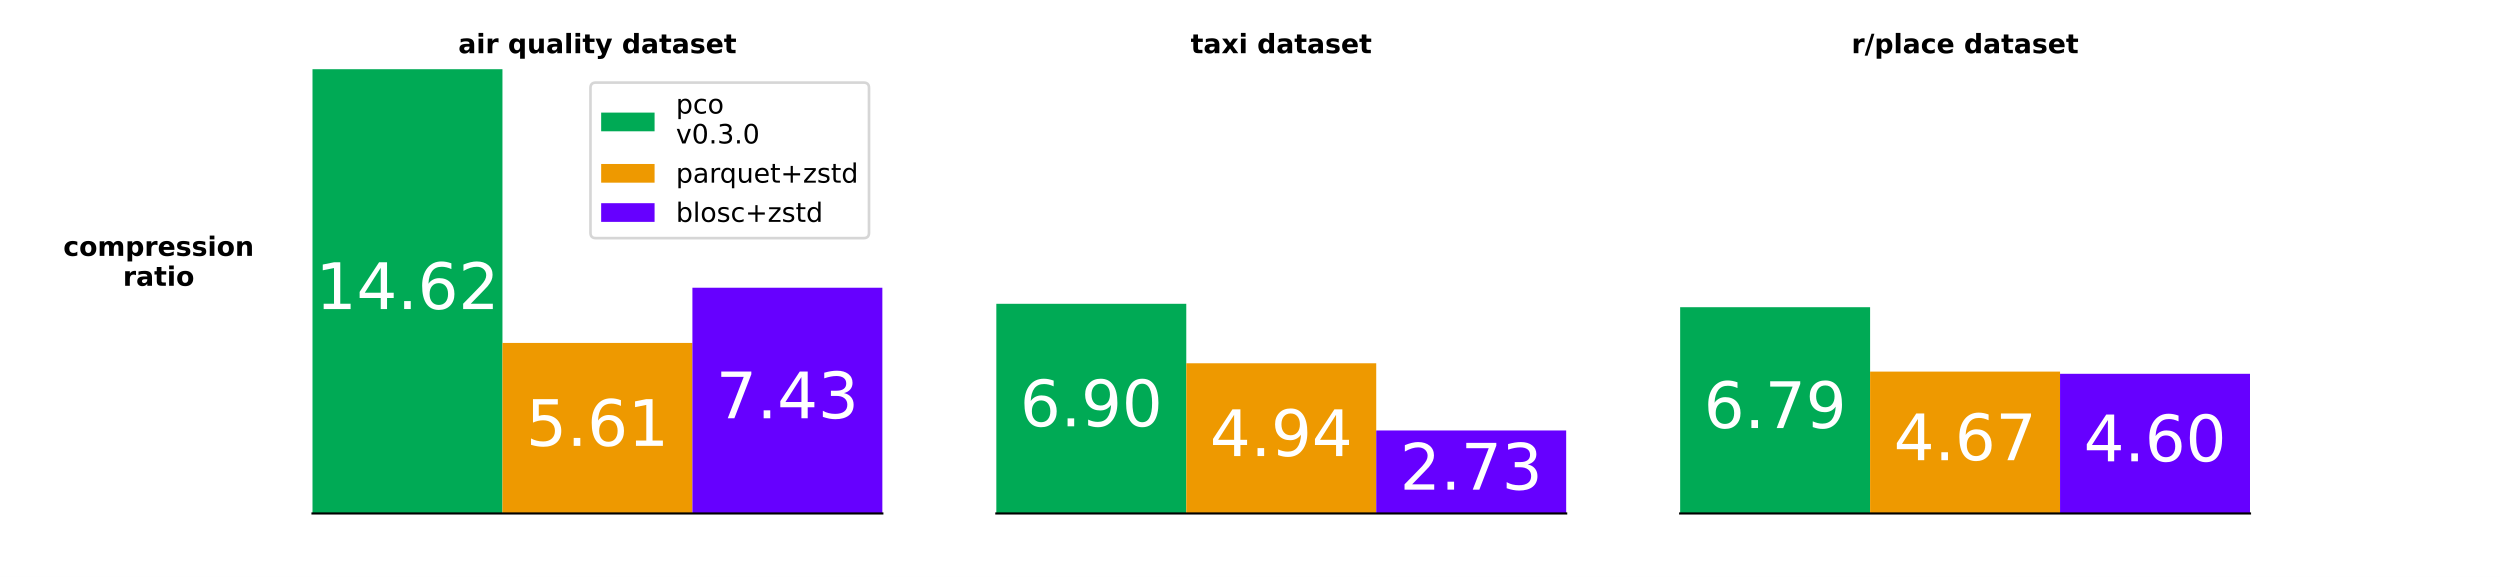
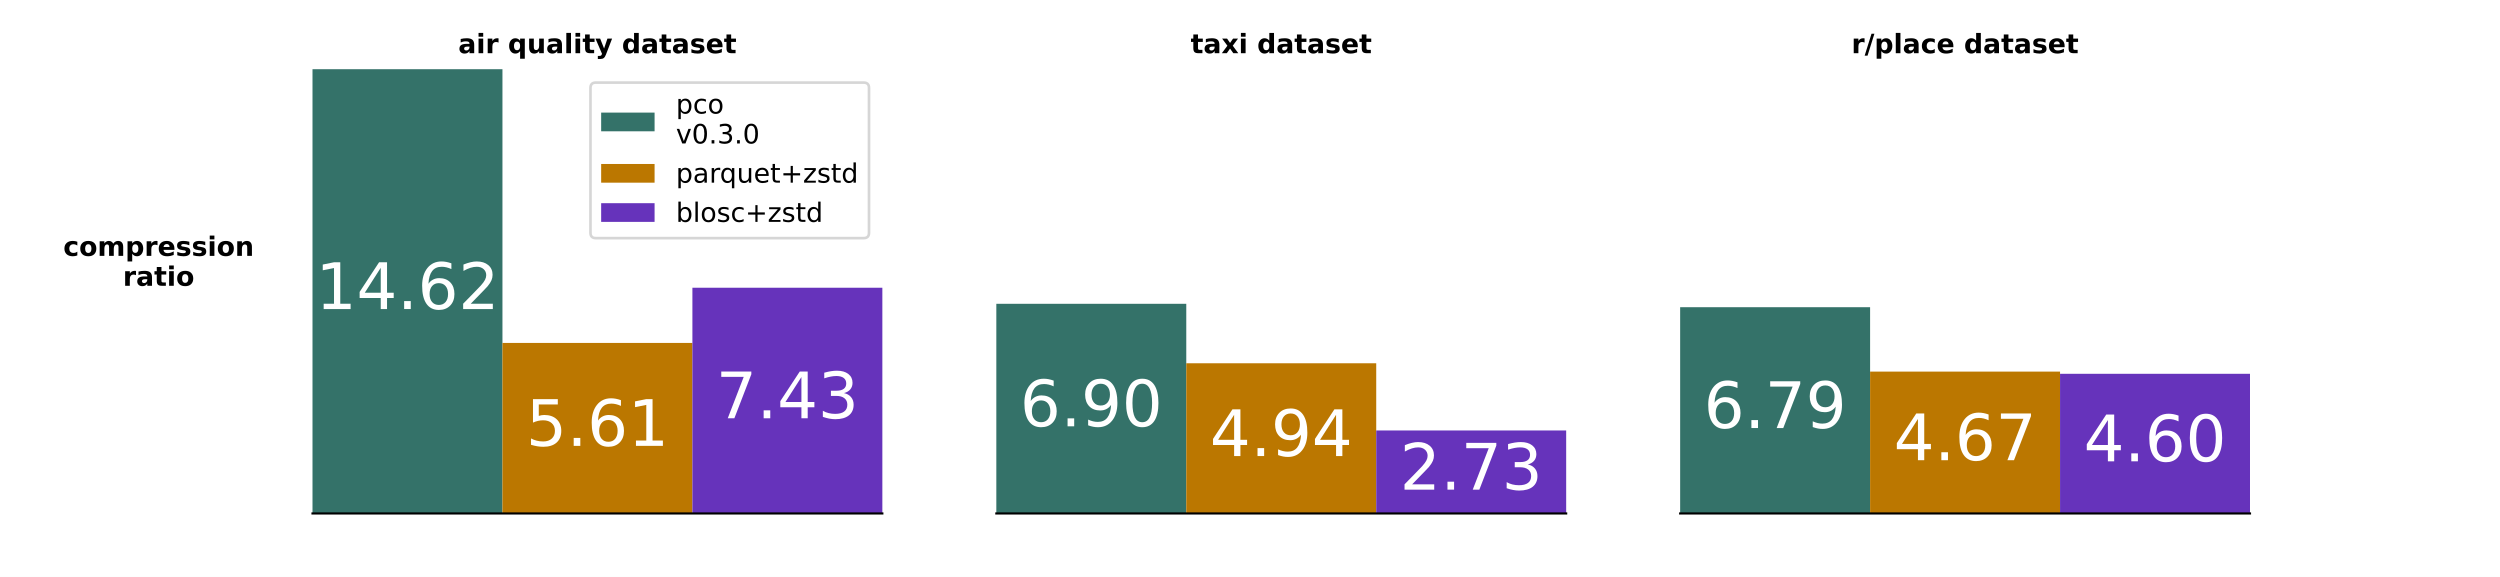
<svg xmlns="http://www.w3.org/2000/svg" xmlns:xlink="http://www.w3.org/1999/xlink" width="1248" height="288" viewBox="0 0 936 216">
  <defs>
    <style>
            *{stroke-linejoin:round;stroke-linecap:butt}
        </style>
  </defs>
  <g id="figure_1">
    <path id="patch_1" d="M0 216h936V0H0z" style="fill:#fff" />
    <g id="axes_1">
      <path id="patch_2" d="M117 192.24h213.353V25.92H117z" style="fill:#fff" />
-       <path id="patch_3" d="M117 192.24h71.118V25.92H117z" clip-path="url(#pb10e7408cb)" style="fill:#0a5" />
-       <path id="patch_4" d="M188.118 192.24h71.117v-63.85h-71.117z" clip-path="url(#pb10e7408cb)" style="fill:#e90" />
-       <path id="patch_5" d="M259.235 192.24h71.118v-84.51h-71.118z" clip-path="url(#pb10e7408cb)" style="fill:#60f" />
+       <path id="patch_3" d="M117 192.24h71.118V25.92H117z" clip-path="url(#pe5fe753951)" style="fill:#347269" />
+       <path id="patch_4" d="M188.118 192.24h71.117v-63.85h-71.117z" clip-path="url(#pe5fe753951)" style="fill:#b70" />
+       <path id="patch_5" d="M259.235 192.24h71.118v-84.51h-71.118z" clip-path="url(#pe5fe753951)" style="fill:#63b" />
      <g id="matplotlib.axis_2">
        <g id="text_1">
          <g transform="matrix(.1 0 0 -.1 23.69 95.802)">
            <defs>
              <path id="DejaVuSans-Bold-63" d="M3366 3391v-913q-228 156-458 231t-477 75q-468 0-729-273t-261-764 261-765q261-273 729-273 263 0 499 78 236 79 436 232V103Q3103 6 2833-42q-270-49-542-49-947 0-1482 486-534 486-534 1352t534 1351q535 486 1482 486 275 0 542-48t533-145" transform="scale(.01563)" />
              <path id="DejaVuSans-Bold-6f" d="M2203 2784q-372 0-567-267t-195-770 195-771q195-267 567-267 366 0 559 267 194 268 194 771t-194 770q-193 267-559 267m0 800q903 0 1411-488 508-487 508-1349 0-863-508-1351Q3106-91 2203-91q-906 0-1417 487-511 488-511 1351 0 862 511 1349 511 488 1417 488" transform="scale(.01563)" />
              <path id="DejaVuSans-Bold-6d" d="M3781 2919q213 325 505 495t642 170q603 0 919-372 316-371 316-1081V0H5038v1825q3 41 4 84 2 44 2 125 0 372-110 539-109 168-353 168-318 0-492-263-173-262-180-759V0H2784v1825q0 581-100 748-100 168-356 168-322 0-497-264t-175-755V0H531v3500h1125v-512q207 296 474 446t589 150q362 0 640-175 279-175 422-490" transform="scale(.01563)" />
              <path id="DejaVuSans-Bold-70" d="M1656 506v-1837H538v4831h1118v-512q232 306 513 451t647 145q647 0 1062-514 416-514 416-1323T3878 423Q3463-91 2816-91q-366 0-647 145-281 146-513 452m744 2266q-359 0-552-264-192-264-192-761t192-761q193-264 552-264t548 262q190 263 190 763t-190 762q-189 263-548 263" transform="scale(.01563)" />
              <path id="DejaVuSans-Bold-72" d="M3138 2547q-147 69-293 101-145 33-292 33-431 0-664-277-233-276-233-791V0H538v3500h1118v-575q216 344 495 501 280 158 671 158 56 0 121-5 66-4 191-20z" transform="scale(.01563)" />
              <path id="DejaVuSans-Bold-65" d="M4031 1759v-318H1416q40-394 284-591t681-197q353 0 723 105 371 105 762 317V213Q3469 63 3072-14t-794-77q-950 0-1477 483-526 483-526 1355 0 856 517 1346 517 491 1424 491 825 0 1320-497 495-496 495-1328m-1150 372q0 319-186 514-186 196-486 196-325 0-528-183t-253-527z" transform="scale(.01563)" />
              <path id="DejaVuSans-Bold-73" d="M3272 3391v-850q-359 150-694 225-334 75-631 75-319 0-474-80-154-80-154-245 0-135 117-207 117-71 420-106l197-28q860-109 1156-359 297-250 297-785 0-559-413-841Q2681-91 1863-91q-347 0-718 55-370 55-761 164v850q335-162 686-244 352-81 714-81 329 0 494 90 166 91 166 270 0 150-114 223t-455 114l-197 25q-747 94-1047 347t-300 769q0 556 381 824 382 269 1169 269 310 0 650-47 341-46 741-146" transform="scale(.01563)" />
              <path id="DejaVuSans-Bold-69" d="M538 3500h1118V0H538zm0 1363h1118v-913H538z" transform="scale(.01563)" />
              <path id="DejaVuSans-Bold-6e" d="M4056 2131V0H2931v1631q0 453-20 625t-70 253q-66 110-179 171-112 61-256 61-350 0-550-271-200-270-200-748V0H538v3500h1118v-512q253 306 537 451 285 145 629 145 606 0 920-372 314-371 314-1081" transform="scale(.01563)" />
            </defs>
            <use xlink:href="#DejaVuSans-Bold-63" />
            <use xlink:href="#DejaVuSans-Bold-6f" x="59.277" />
            <use xlink:href="#DejaVuSans-Bold-6d" x="127.979" />
            <use xlink:href="#DejaVuSans-Bold-70" x="232.178" />
            <use xlink:href="#DejaVuSans-Bold-72" x="303.76" />
            <use xlink:href="#DejaVuSans-Bold-65" x="353.076" />
            <use xlink:href="#DejaVuSans-Bold-73" x="420.898" />
            <use xlink:href="#DejaVuSans-Bold-73" x="480.42" />
            <use xlink:href="#DejaVuSans-Bold-69" x="539.941" />
            <use xlink:href="#DejaVuSans-Bold-6f" x="574.219" />
            <use xlink:href="#DejaVuSans-Bold-6e" x="642.92" />
          </g>
          <g transform="matrix(.1 0 0 -.1 46.016 107)">
            <defs>
              <path id="DejaVuSans-Bold-61" d="M2106 1575q-350 0-527-119-176-118-176-350 0-212 142-333 143-120 396-120 315 0 531 226 216 227 216 568v128zm1710 422V0H2688v519q-225-319-507-465-281-145-684-145-544 0-883 317-339 318-339 824 0 616 423 903 424 288 1330 288h660v87q0 266-210 389-209 124-653 124-359 0-669-72-309-72-575-216v853q360 88 722 133 363 45 725 45 947 0 1367-373 421-373 421-1214" transform="scale(.01563)" />
              <path id="DejaVuSans-Bold-74" d="M1759 4494v-994h1154v-800H1759V1216q0-244 97-330t385-86h575V0h-960q-662 0-939 276-276 277-276 940v1484H84v800h557v994z" transform="scale(.01563)" />
            </defs>
            <use xlink:href="#DejaVuSans-Bold-72" />
            <use xlink:href="#DejaVuSans-Bold-61" x="49.316" />
            <use xlink:href="#DejaVuSans-Bold-74" x="116.797" />
            <use xlink:href="#DejaVuSans-Bold-69" x="164.6" />
            <use xlink:href="#DejaVuSans-Bold-6f" x="198.877" />
          </g>
        </g>
      </g>
      <path id="patch_6" d="M117 192.24h213.353" style="fill:none;stroke:#000;stroke-width:.8;stroke-linejoin:miter;stroke-linecap:square" />
      <g id="text_2" style="fill:#fff" transform="matrix(.24 0 0 -.24 118.205 115.703)">
        <defs>
          <path id="DejaVuSans-31" d="M794 531h1031v3560L703 3866v575l1116 225h631V531h1031V0H794z" transform="scale(.01563)" />
          <path id="DejaVuSans-34" d="M2419 4116 825 1625h1594zm-166 550h794V1625h666v-525h-666V0h-628v1100H313v609z" transform="scale(.01563)" />
          <path id="DejaVuSans-2e" d="M684 794h660V0H684z" transform="scale(.01563)" />
          <path id="DejaVuSans-36" d="M2113 2584q-425 0-674-291-248-290-248-796 0-503 248-796 249-292 674-292t673 292q248 293 248 796 0 506-248 796-248 291-673 291m1253 1979v-575q-238 112-480 171-242 60-480 60-625 0-955-422-329-422-376-1275 184 272 462 417 279 145 613 145 703 0 1111-427 408-426 408-1160 0-719-425-1154Q2819-91 2113-91q-810 0-1238 620-428 621-428 1799 0 1106 525 1764t1409 658q238 0 480-47t505-140" transform="scale(.01563)" />
          <path id="DejaVuSans-32" d="M1228 531h2203V0H469v531q359 372 979 998 621 627 780 809 303 340 423 576 121 236 121 464 0 372-261 606-261 235-680 235-297 0-627-103-329-103-704-313v638q381 153 712 231 332 78 607 78 725 0 1156-363 431-362 431-968 0-288-108-546-107-257-392-607-78-91-497-524-418-433-1181-1211" transform="scale(.01563)" />
        </defs>
        <use xlink:href="#DejaVuSans-31" />
        <use xlink:href="#DejaVuSans-34" x="63.623" />
        <use xlink:href="#DejaVuSans-2e" x="127.246" />
        <use xlink:href="#DejaVuSans-36" x="159.033" />
        <use xlink:href="#DejaVuSans-32" x="222.656" />
      </g>
      <g id="text_3" style="fill:#fff" transform="matrix(.24 0 0 -.24 196.958 166.937)">
        <defs>
          <path id="DejaVuSans-35" d="M691 4666h2478v-532H1269V2991q137 47 274 70 138 23 276 23 781 0 1237-428 457-428 457-1159 0-753-469-1171Q2575-91 1722-91q-294 0-599 50Q819 9 494 109v635q281-153 581-228t634-75q541 0 856 284 316 284 316 772 0 487-316 771-315 285-856 285-253 0-505-56-251-56-513-175z" transform="scale(.01563)" />
        </defs>
        <use xlink:href="#DejaVuSans-35" />
        <use xlink:href="#DejaVuSans-2e" x="63.623" />
        <use xlink:href="#DejaVuSans-36" x="95.41" />
        <use xlink:href="#DejaVuSans-31" x="159.033" />
      </g>
      <g id="text_4" style="fill:#fff" transform="matrix(.24 0 0 -.24 268.075 156.607)">
        <defs>
          <path id="DejaVuSans-37" d="M525 4666h3000v-269L1831 0h-659l1594 4134H525z" transform="scale(.01563)" />
          <path id="DejaVuSans-33" d="M2597 2516q453-97 707-404 255-306 255-756 0-690-475-1069Q2609-91 1734-91q-293 0-604 58T488 141v609q262-153 574-231 313-78 654-78 593 0 904 234t311 681q0 413-289 645-289 233-804 233h-544v519h569q465 0 712 186t247 536q0 359-255 551-254 193-729 193-260 0-557-57-297-56-653-174v562q360 100 674 150t592 50q719 0 1137-327 419-326 419-882 0-388-222-655t-631-370" transform="scale(.01563)" />
        </defs>
        <use xlink:href="#DejaVuSans-37" />
        <use xlink:href="#DejaVuSans-2e" x="63.623" />
        <use xlink:href="#DejaVuSans-34" x="95.41" />
        <use xlink:href="#DejaVuSans-33" x="159.033" />
      </g>
      <g id="text_5" transform="matrix(.1 0 0 -.1 171.577 19.92)">
        <defs>
          <path id="DejaVuSans-Bold-71" d="M2181 2772q-356 0-545-263-189-262-189-762t189-763q189-262 545-262 360 0 549 262 189 263 189 763t-189 762q-189 263-549 263m738-2266q-231-309-510-453-278-144-643-144-647 0-1063 514-415 515-415 1324t415 1320q416 511 1063 511 365 0 643-144 279-143 510-453v519h1125v-4831H2919z" transform="scale(.01563)" />
          <path id="DejaVuSans-Bold-75" d="M500 1363v2137h1125v-350q0-284-3-714t-3-573q0-422 22-608t75-271q68-109 179-169 111-59 255-59 350 0 550 269t200 747v1728h1119V0H2900v506q-253-306-536-452-283-145-623-145-607 0-924 372T500 1363" transform="scale(.01563)" />
          <path id="DejaVuSans-Bold-6c" d="M538 4863h1118V0H538z" transform="scale(.01563)" />
          <path id="DejaVuSans-Bold-79" d="M78 3500h1119l941-2375 800 2375h1118L2584-331q-221-585-517-817-295-233-779-233H641v734h350q284 0 413 91 130 90 202 325l32 97z" transform="scale(.01563)" />
          <path id="DejaVuSans-Bold-64" d="M2919 2988v1875h1125V0H2919v506q-231-309-510-453-278-144-643-144-647 0-1063 514-415 515-415 1324t415 1323q416 514 1063 514 362 0 642-145t511-451M2181 722q360 0 549 262 189 263 189 763t-189 762q-189 263-549 263-356 0-545-263-189-262-189-762t189-763q189-262 545-262" transform="scale(.01563)" />
        </defs>
        <use xlink:href="#DejaVuSans-Bold-61" />
        <use xlink:href="#DejaVuSans-Bold-69" x="67.48" />
        <use xlink:href="#DejaVuSans-Bold-72" x="101.758" />
        <use xlink:href="#DejaVuSans-Bold-71" x="185.889" />
        <use xlink:href="#DejaVuSans-Bold-75" x="257.471" />
        <use xlink:href="#DejaVuSans-Bold-61" x="328.662" />
        <use xlink:href="#DejaVuSans-Bold-6c" x="396.143" />
        <use xlink:href="#DejaVuSans-Bold-69" x="430.42" />
        <use xlink:href="#DejaVuSans-Bold-74" x="464.697" />
        <use xlink:href="#DejaVuSans-Bold-79" x="512.5" />
        <use xlink:href="#DejaVuSans-Bold-64" x="612.5" />
        <use xlink:href="#DejaVuSans-Bold-61" x="684.082" />
        <use xlink:href="#DejaVuSans-Bold-74" x="751.563" />
        <use xlink:href="#DejaVuSans-Bold-61" x="799.365" />
        <use xlink:href="#DejaVuSans-Bold-73" x="866.846" />
        <use xlink:href="#DejaVuSans-Bold-65" x="926.367" />
        <use xlink:href="#DejaVuSans-Bold-74" x="994.189" />
      </g>
      <g id="legend_1">
        <path id="patch_7" d="M223.075 89.152h100.278q2 0 2-2V32.92q0-2-2-2H223.075q-2 0-2 2v54.232q0 2 2 2z" style="fill:#fff;opacity:.8;stroke:#ccc;stroke-linejoin:miter" />
-         <path id="patch_8" d="M225.075 49.157h20v-7h-20z" style="fill:#0a5" />
+         <path id="patch_8" d="M225.075 49.157h20v-7h-20z" style="fill:#347269" />
        <g id="text_6">
          <g transform="matrix(.1 0 0 -.1 253.075 42.518)">
            <defs>
              <path id="DejaVuSans-70" d="M1159 525v-1856H581v4831h578v-531q182 312 458 463 277 152 661 152 638 0 1036-506 399-506 399-1331T3314 415Q2916-91 2278-91q-384 0-661 152-276 152-458 464m1957 1222q0 634-261 995t-717 361q-457 0-718-361t-261-995 261-995 718-361q456 0 717 361t261 995" transform="scale(.01563)" />
              <path id="DejaVuSans-63" d="M3122 3366v-538q-244 135-489 202t-495 67q-560 0-870-355-309-354-309-995t309-996q310-354 870-354 250 0 495 67t489 202V134Q2881 22 2623-34q-257-57-548-57-791 0-1257 497-465 497-465 1341 0 856 470 1346 471 491 1290 491 265 0 518-55 253-54 491-163" transform="scale(.01563)" />
              <path id="DejaVuSans-6f" d="M1959 3097q-462 0-731-361t-269-989 267-989q268-361 733-361 460 0 728 362 269 363 269 988 0 622-269 986-268 364-728 364m0 487q750 0 1178-488 429-487 429-1349 0-859-429-1349Q2709-91 1959-91q-753 0-1180 489-426 490-426 1349 0 862 426 1349 427 488 1180 488" transform="scale(.01563)" />
            </defs>
            <use xlink:href="#DejaVuSans-70" />
            <use xlink:href="#DejaVuSans-63" x="63.477" />
            <use xlink:href="#DejaVuSans-6f" x="118.457" />
          </g>
          <g transform="matrix(.1 0 0 -.1 253.075 53.716)">
            <defs>
              <path id="DejaVuSans-76" d="M191 3500h609L1894 563l1094 2937h609L2284 0h-781z" transform="scale(.01563)" />
              <path id="DejaVuSans-30" d="M2034 4250q-487 0-733-480-245-479-245-1442 0-959 245-1439 246-480 733-480 491 0 736 480 246 480 246 1439 0 963-246 1442-245 480-736 480m0 500q785 0 1199-621 414-620 414-1801 0-1178-414-1799Q2819-91 2034-91q-784 0-1198 620-414 621-414 1799 0 1181 414 1801 414 621 1198 621" transform="scale(.01563)" />
            </defs>
            <use xlink:href="#DejaVuSans-76" />
            <use xlink:href="#DejaVuSans-30" x="59.18" />
            <use xlink:href="#DejaVuSans-2e" x="122.803" />
            <use xlink:href="#DejaVuSans-33" x="154.59" />
            <use xlink:href="#DejaVuSans-2e" x="218.213" />
            <use xlink:href="#DejaVuSans-30" x="250" />
          </g>
        </g>
-         <path id="patch_9" d="M225.075 68.394h20v-7h-20z" style="fill:#e90" />
+         <path id="patch_9" d="M225.075 68.394h20v-7h-20z" style="fill:#b70" />
        <g id="text_7" transform="matrix(.1 0 0 -.1 253.075 68.394)">
          <defs>
            <path id="DejaVuSans-61" d="M2194 1759q-697 0-966-159t-269-544q0-306 202-486 202-179 548-179 479 0 768 339t289 901v128zm1147 238V0h-575v531q-197-318-491-470T1556-91q-537 0-855 302-317 302-317 808 0 590 395 890 396 300 1180 300h807v57q0 397-261 614t-733 217q-300 0-585-72-284-72-546-216v532q315 122 612 182 297 61 578 61 760 0 1135-394 375-393 375-1193" transform="scale(.01563)" />
            <path id="DejaVuSans-72" d="M2631 2963q-97 56-211 82-114 27-251 27-488 0-749-317t-261-911V0H581v3500h578v-544q182 319 472 473 291 155 707 155 59 0 131-8 72-7 159-23z" transform="scale(.01563)" />
            <path id="DejaVuSans-71" d="M947 1747q0-634 261-995t717-361 718 361q263 361 263 995t-263 995q-262 361-718 361t-717-361-261-995M2906 525q-181-312-458-464-276-152-664-152-634 0-1033 506-398 507-398 1332t398 1331q399 506 1033 506 388 0 664-152 277-151 458-463v531h575v-4831h-575z" transform="scale(.01563)" />
            <path id="DejaVuSans-75" d="M544 1381v2119h575V1403q0-497 193-746 194-248 582-248 465 0 735 297 271 297 271 810v1984h575V0h-575v538q-209-319-486-474-276-155-642-155-603 0-916 375-312 375-312 1097m1447 2203" transform="scale(.01563)" />
            <path id="DejaVuSans-65" d="M3597 1894v-281H953q38-594 358-905t892-311q331 0 642 81t618 244V178Q3153 47 2828-22t-659-69q-838 0-1327 487-489 488-489 1320 0 859 464 1363 464 505 1252 505 706 0 1117-455 411-454 411-1235m-575 169q-6 471-264 752-258 282-683 282-481 0-770-272t-333-766z" transform="scale(.01563)" />
            <path id="DejaVuSans-74" d="M1172 4494v-994h1184v-447H1172V1153q0-428 117-550t477-122h590V0h-590q-666 0-919 248-253 249-253 905v1900H172v447h422v994z" transform="scale(.01563)" />
            <path id="DejaVuSans-2b" d="M2944 4013V2272h1740v-531H2944V0h-525v1741H678v531h1741v1741z" transform="scale(.01563)" />
            <path id="DejaVuSans-7a" d="M353 3500h2731v-525L922 459h2162V0H275v525l2163 2516H353z" transform="scale(.01563)" />
            <path id="DejaVuSans-73" d="M2834 3397v-544q-243 125-506 187-262 63-544 63-428 0-642-131t-214-394q0-200 153-314t616-217l197-44q612-131 870-370t258-667q0-488-386-773Q2250-91 1575-91q-281 0-586 55T347 128v594q319-166 628-249 309-82 613-82 406 0 624 139 219 139 219 392 0 234-158 359-157 125-692 241l-200 47q-534 112-772 345-237 233-237 639 0 494 350 762 350 269 994 269 318 0 599-47 282-46 519-140" transform="scale(.01563)" />
            <path id="DejaVuSans-64" d="M2906 2969v1894h575V0h-575v525q-181-312-458-464-276-152-664-152-634 0-1033 506-398 507-398 1332t398 1331q399 506 1033 506 388 0 664-152 277-151 458-463M947 1747q0-634 261-995t717-361 718 361q263 361 263 995t-263 995q-262 361-718 361t-717-361-261-995" transform="scale(.01563)" />
          </defs>
          <use xlink:href="#DejaVuSans-70" />
          <use xlink:href="#DejaVuSans-61" x="63.477" />
          <use xlink:href="#DejaVuSans-72" x="124.756" />
          <use xlink:href="#DejaVuSans-71" x="164.119" />
          <use xlink:href="#DejaVuSans-75" x="227.596" />
          <use xlink:href="#DejaVuSans-65" x="290.975" />
          <use xlink:href="#DejaVuSans-74" x="352.498" />
          <use xlink:href="#DejaVuSans-2b" x="391.707" />
          <use xlink:href="#DejaVuSans-7a" x="475.496" />
          <use xlink:href="#DejaVuSans-73" x="527.986" />
          <use xlink:href="#DejaVuSans-74" x="580.086" />
          <use xlink:href="#DejaVuSans-64" x="619.295" />
        </g>
-         <path id="patch_10" d="M225.075 83.073h20v-7h-20z" style="fill:#60f" />
+         <path id="patch_10" d="M225.075 83.073h20v-7h-20z" style="fill:#63b" />
        <g id="text_8" transform="matrix(.1 0 0 -.1 253.075 83.073)">
          <defs>
            <path id="DejaVuSans-62" d="M3116 1747q0 634-261 995t-717 361q-457 0-718-361t-261-995 261-995 718-361q456 0 717 361t261 995M1159 2969q182 312 458 463 277 152 661 152 638 0 1036-506 399-506 399-1331T3314 415Q2916-91 2278-91q-384 0-661 152-276 152-458 464V0H581v4863h578z" transform="scale(.01563)" />
            <path id="DejaVuSans-6c" d="M603 4863h575V0H603z" transform="scale(.01563)" />
          </defs>
          <use xlink:href="#DejaVuSans-62" />
          <use xlink:href="#DejaVuSans-6c" x="63.477" />
          <use xlink:href="#DejaVuSans-6f" x="91.26" />
          <use xlink:href="#DejaVuSans-73" x="152.441" />
          <use xlink:href="#DejaVuSans-63" x="204.541" />
          <use xlink:href="#DejaVuSans-2b" x="259.521" />
          <use xlink:href="#DejaVuSans-7a" x="343.311" />
          <use xlink:href="#DejaVuSans-73" x="395.801" />
          <use xlink:href="#DejaVuSans-74" x="447.9" />
          <use xlink:href="#DejaVuSans-64" x="487.109" />
        </g>
      </g>
    </g>
    <g id="axes_2">
      <path id="patch_11" d="M373.024 192.24h213.352V25.92H373.024z" style="fill:#fff" />
-       <path id="patch_12" d="M373.024 192.24h71.117v-78.502h-71.117z" clip-path="url(#p114c322dc5)" style="fill:#0a5" />
-       <path id="patch_13" d="M444.141 192.24h71.118v-56.235H444.14z" clip-path="url(#p114c322dc5)" style="fill:#e90" />
-       <path id="patch_14" d="M515.259 192.24h71.117v-31.08H515.26z" clip-path="url(#p114c322dc5)" style="fill:#60f" />
+       <path id="patch_12" d="M373.024 192.24h71.117v-78.502h-71.117z" clip-path="url(#p05fa61751a)" style="fill:#347269" />
+       <path id="patch_13" d="M444.141 192.24h71.118v-56.235H444.14z" clip-path="url(#p05fa61751a)" style="fill:#b70" />
+       <path id="patch_14" d="M515.259 192.24h71.117v-31.08H515.26z" clip-path="url(#p05fa61751a)" style="fill:#63b" />
      <path id="patch_15" d="M373.024 192.24h213.352" style="fill:none;stroke:#000;stroke-width:.8;stroke-linejoin:miter;stroke-linecap:square" />
      <g id="text_9" style="fill:#fff" transform="matrix(.24 0 0 -.24 381.864 159.611)">
        <defs>
          <path id="DejaVuSans-39" d="M703 97v575q238-113 481-172 244-59 479-59 625 0 954 420 330 420 377 1277-181-269-460-413-278-144-615-144-700 0-1108 423-408 424-408 1159 0 718 425 1152 425 435 1131 435 810 0 1236-621 427-620 427-1801 0-1103-524-1761Q2575-91 1691-91q-238 0-482 47Q966 3 703 97m1256 1978q425 0 673 290 249 291 249 798 0 503-249 795-248 292-673 292t-673-292-248-795q0-507 248-798 248-290 673-290" transform="scale(.01563)" />
        </defs>
        <use xlink:href="#DejaVuSans-36" />
        <use xlink:href="#DejaVuSans-2e" x="63.623" />
        <use xlink:href="#DejaVuSans-39" x="95.41" />
        <use xlink:href="#DejaVuSans-30" x="159.033" />
      </g>
      <g id="text_10" style="fill:#fff" transform="matrix(.24 0 0 -.24 452.981 170.745)">
        <use xlink:href="#DejaVuSans-34" />
        <use xlink:href="#DejaVuSans-2e" x="63.623" />
        <use xlink:href="#DejaVuSans-39" x="95.41" />
        <use xlink:href="#DejaVuSans-34" x="159.033" />
      </g>
      <g id="text_11" style="fill:#fff" transform="matrix(.24 0 0 -.24 524.099 183.323)">
        <use xlink:href="#DejaVuSans-32" />
        <use xlink:href="#DejaVuSans-2e" x="63.623" />
        <use xlink:href="#DejaVuSans-37" x="95.41" />
        <use xlink:href="#DejaVuSans-33" x="159.033" />
      </g>
      <g id="text_12" transform="matrix(.1 0 0 -.1 445.782 19.92)">
        <defs>
          <path id="DejaVuSans-Bold-78" d="M1422 1791 159 3500h1185l715-1037 725 1037h1185L2706 1797 4031 0H2847l-788 1106L1281 0H97z" transform="scale(.01563)" />
        </defs>
        <use xlink:href="#DejaVuSans-Bold-74" />
        <use xlink:href="#DejaVuSans-Bold-61" x="47.803" />
        <use xlink:href="#DejaVuSans-Bold-78" x="115.283" />
        <use xlink:href="#DejaVuSans-Bold-69" x="179.785" />
        <use xlink:href="#DejaVuSans-Bold-64" x="248.877" />
        <use xlink:href="#DejaVuSans-Bold-61" x="320.459" />
        <use xlink:href="#DejaVuSans-Bold-74" x="387.939" />
        <use xlink:href="#DejaVuSans-Bold-61" x="435.742" />
        <use xlink:href="#DejaVuSans-Bold-73" x="503.223" />
        <use xlink:href="#DejaVuSans-Bold-65" x="562.744" />
        <use xlink:href="#DejaVuSans-Bold-74" x="630.566" />
      </g>
    </g>
    <g id="axes_3">
      <path id="patch_16" d="M629.047 192.24H842.4V25.92H629.047z" style="fill:#fff" />
-       <path id="patch_17" d="M629.047 192.24h71.118v-77.214h-71.118z" clip-path="url(#p6ce43bb7f8)" style="fill:#0a5" />
-       <path id="patch_18" d="M700.165 192.24h71.117v-53.123h-71.117z" clip-path="url(#p6ce43bb7f8)" style="fill:#e90" />
-       <path id="patch_19" d="M771.282 192.24H842.4v-52.294h-71.118z" clip-path="url(#p6ce43bb7f8)" style="fill:#60f" />
+       <path id="patch_17" d="M629.047 192.24h71.118v-77.214h-71.118z" clip-path="url(#p682d6086e8)" style="fill:#347269" />
+       <path id="patch_18" d="M700.165 192.24h71.117v-53.123h-71.117z" clip-path="url(#p682d6086e8)" style="fill:#b70" />
+       <path id="patch_19" d="M771.282 192.24H842.4v-52.294h-71.118z" clip-path="url(#p682d6086e8)" style="fill:#63b" />
      <path id="patch_20" d="M629.047 192.24H842.4" style="fill:none;stroke:#000;stroke-width:.8;stroke-linejoin:miter;stroke-linecap:square" />
      <g id="text_13" style="fill:#fff" transform="matrix(.24 0 0 -.24 637.887 160.256)">
        <use xlink:href="#DejaVuSans-36" />
        <use xlink:href="#DejaVuSans-2e" x="63.623" />
        <use xlink:href="#DejaVuSans-37" x="95.41" />
        <use xlink:href="#DejaVuSans-39" x="159.033" />
      </g>
      <g id="text_14" style="fill:#fff" transform="matrix(.24 0 0 -.24 709.005 172.3)">
        <use xlink:href="#DejaVuSans-34" />
        <use xlink:href="#DejaVuSans-2e" x="63.623" />
        <use xlink:href="#DejaVuSans-36" x="95.41" />
        <use xlink:href="#DejaVuSans-37" x="159.033" />
      </g>
      <g id="text_15" style="fill:#fff" transform="matrix(.24 0 0 -.24 780.122 172.716)">
        <use xlink:href="#DejaVuSans-34" />
        <use xlink:href="#DejaVuSans-2e" x="63.623" />
        <use xlink:href="#DejaVuSans-36" x="95.41" />
        <use xlink:href="#DejaVuSans-30" x="159.033" />
      </g>
      <g id="text_16" transform="matrix(.1 0 0 -.1 693.194 19.92)">
        <defs>
          <path id="DejaVuSans-Bold-2f" d="M1644 4666h694L691-594H0z" transform="scale(.01563)" />
        </defs>
        <use xlink:href="#DejaVuSans-Bold-72" />
        <use xlink:href="#DejaVuSans-Bold-2f" x="49.316" />
        <use xlink:href="#DejaVuSans-Bold-70" x="85.84" />
        <use xlink:href="#DejaVuSans-Bold-6c" x="157.422" />
        <use xlink:href="#DejaVuSans-Bold-61" x="191.699" />
        <use xlink:href="#DejaVuSans-Bold-63" x="259.18" />
        <use xlink:href="#DejaVuSans-Bold-65" x="318.457" />
        <use xlink:href="#DejaVuSans-Bold-64" x="421.094" />
        <use xlink:href="#DejaVuSans-Bold-61" x="492.676" />
        <use xlink:href="#DejaVuSans-Bold-74" x="560.156" />
        <use xlink:href="#DejaVuSans-Bold-61" x="607.959" />
        <use xlink:href="#DejaVuSans-Bold-73" x="675.439" />
        <use xlink:href="#DejaVuSans-Bold-65" x="734.961" />
        <use xlink:href="#DejaVuSans-Bold-74" x="802.783" />
      </g>
    </g>
  </g>
  <defs>
-     <clipPath id="pb10e7408cb">
+     <clipPath id="pe5fe753951">
      <path d="M117 25.92h213.353v166.32H117z" />
    </clipPath>
-     <clipPath id="p114c322dc5">
+     <clipPath id="p05fa61751a">
      <path d="M373.024 25.92h213.353v166.32H373.024z" />
    </clipPath>
-     <clipPath id="p6ce43bb7f8">
+     <clipPath id="p682d6086e8">
      <path d="M629.047 25.92H842.4v166.32H629.047z" />
    </clipPath>
  </defs>
</svg>
